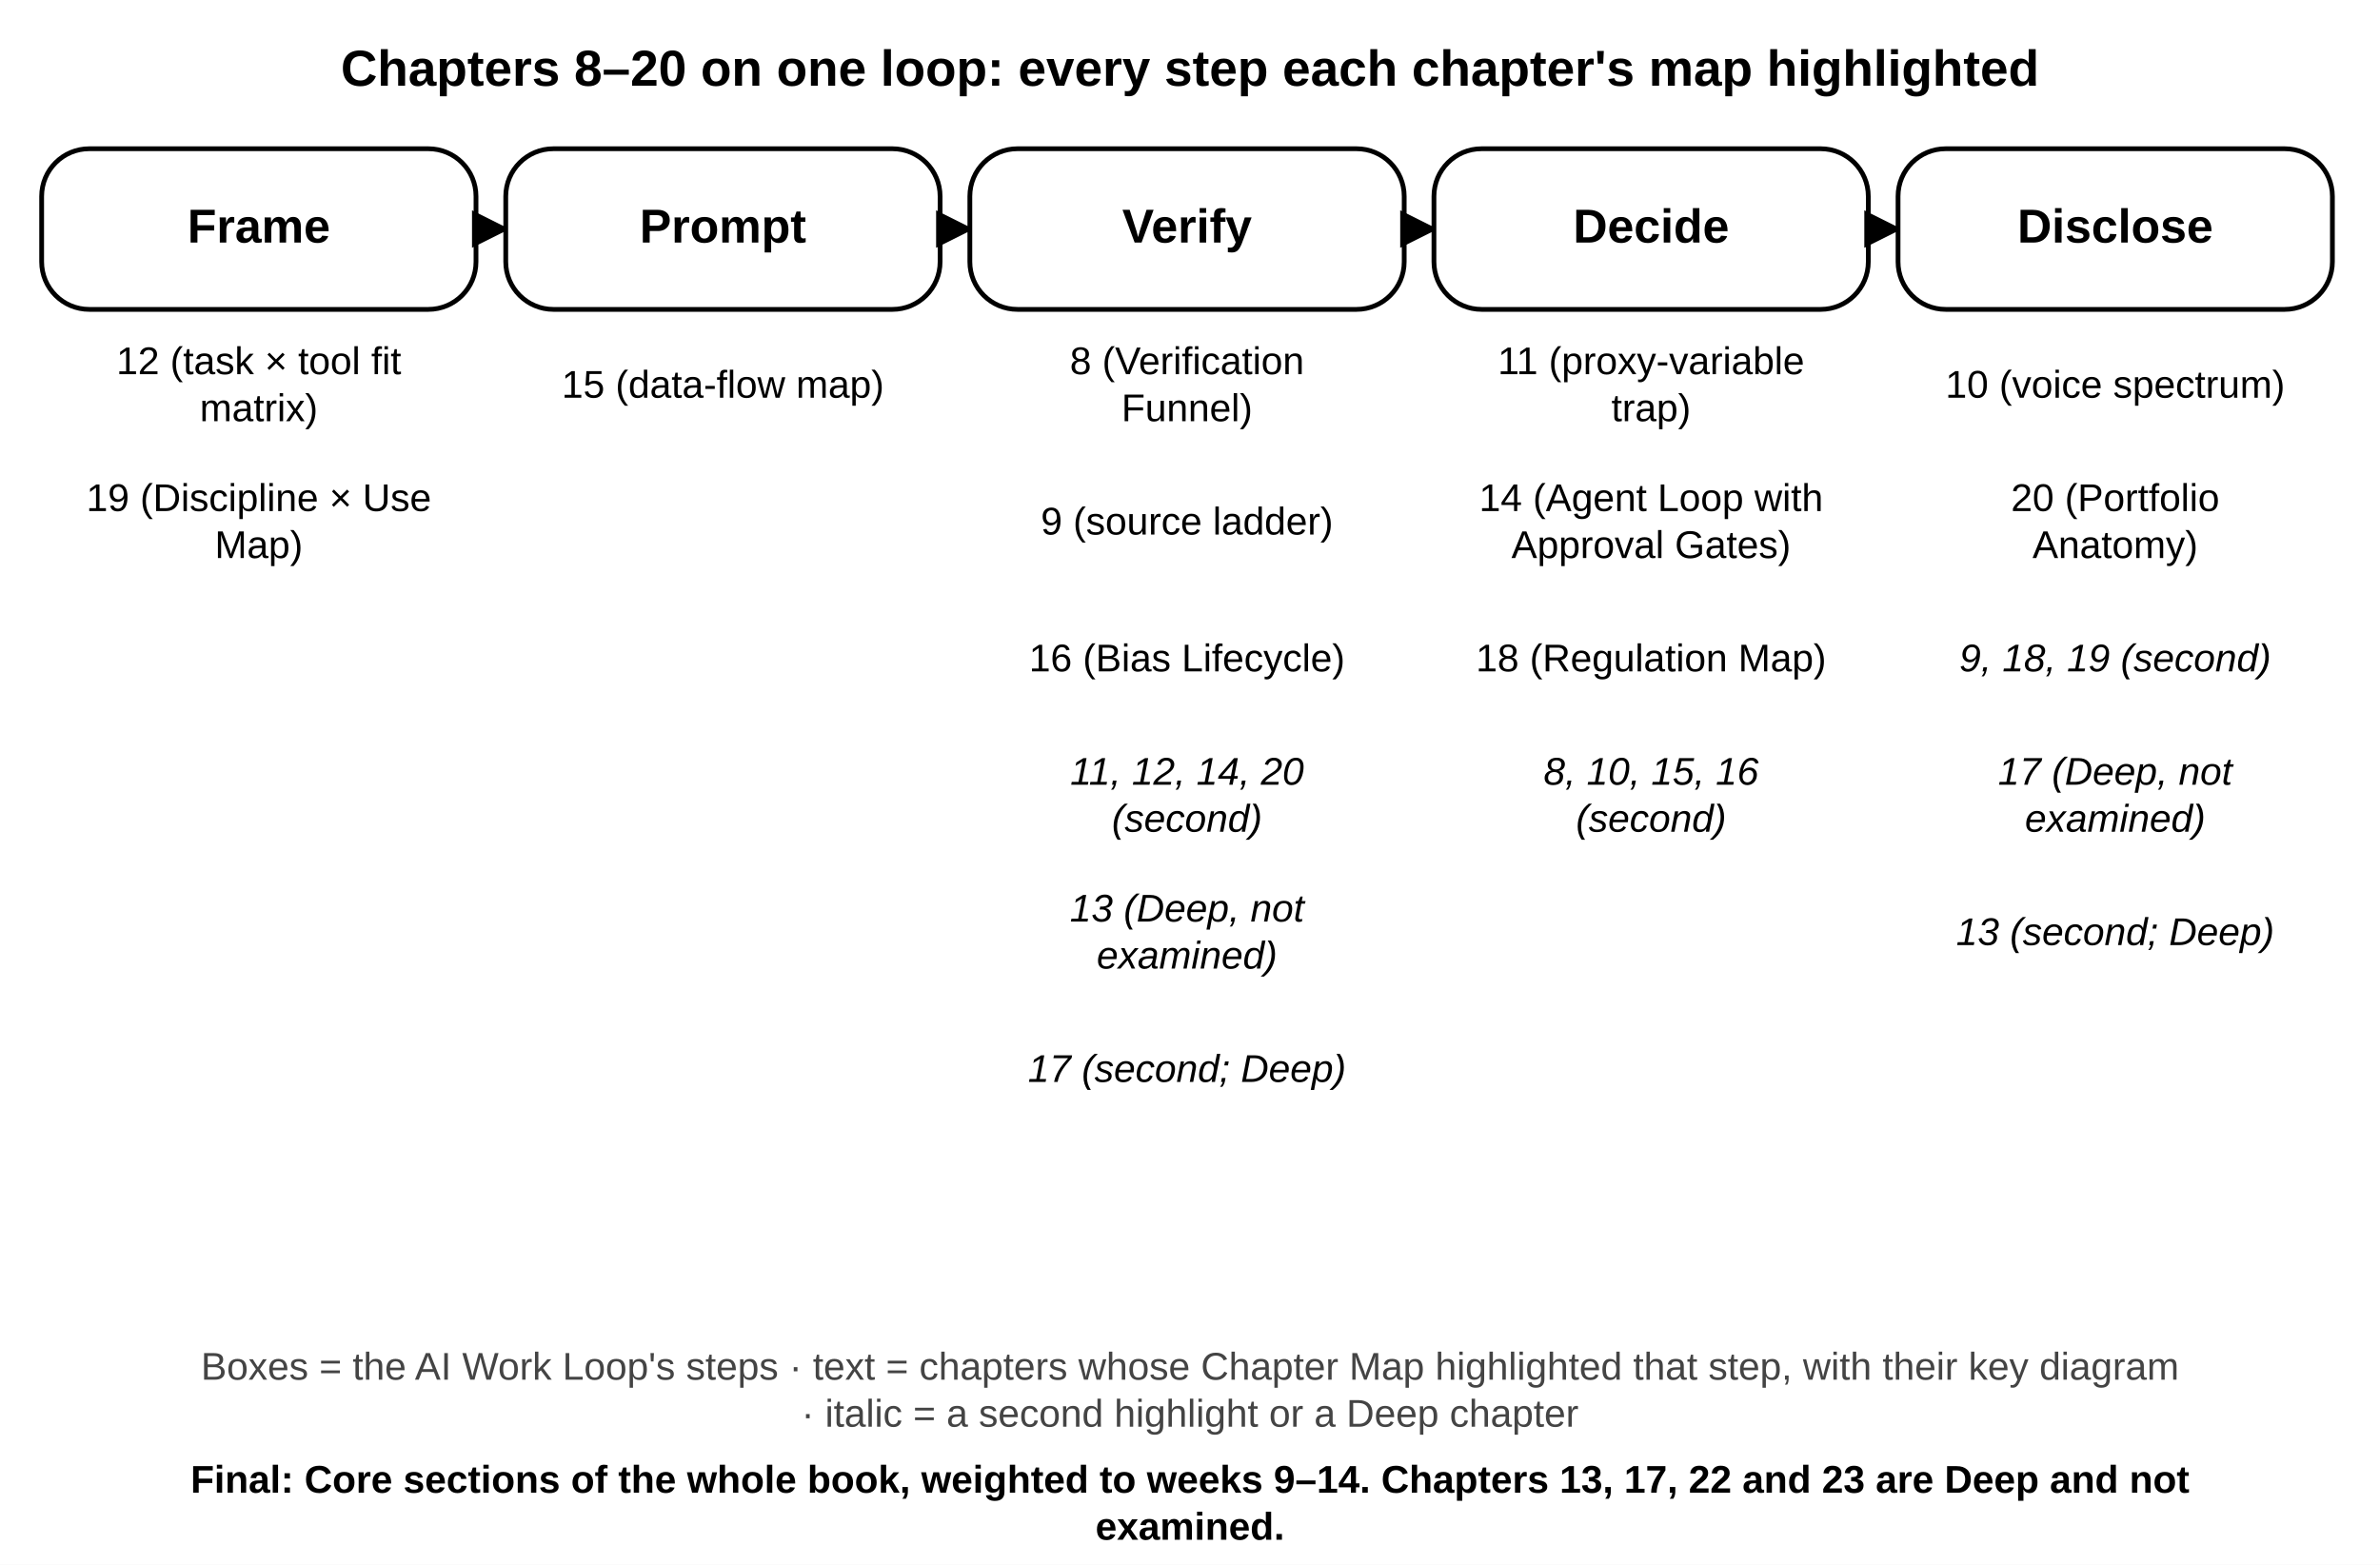
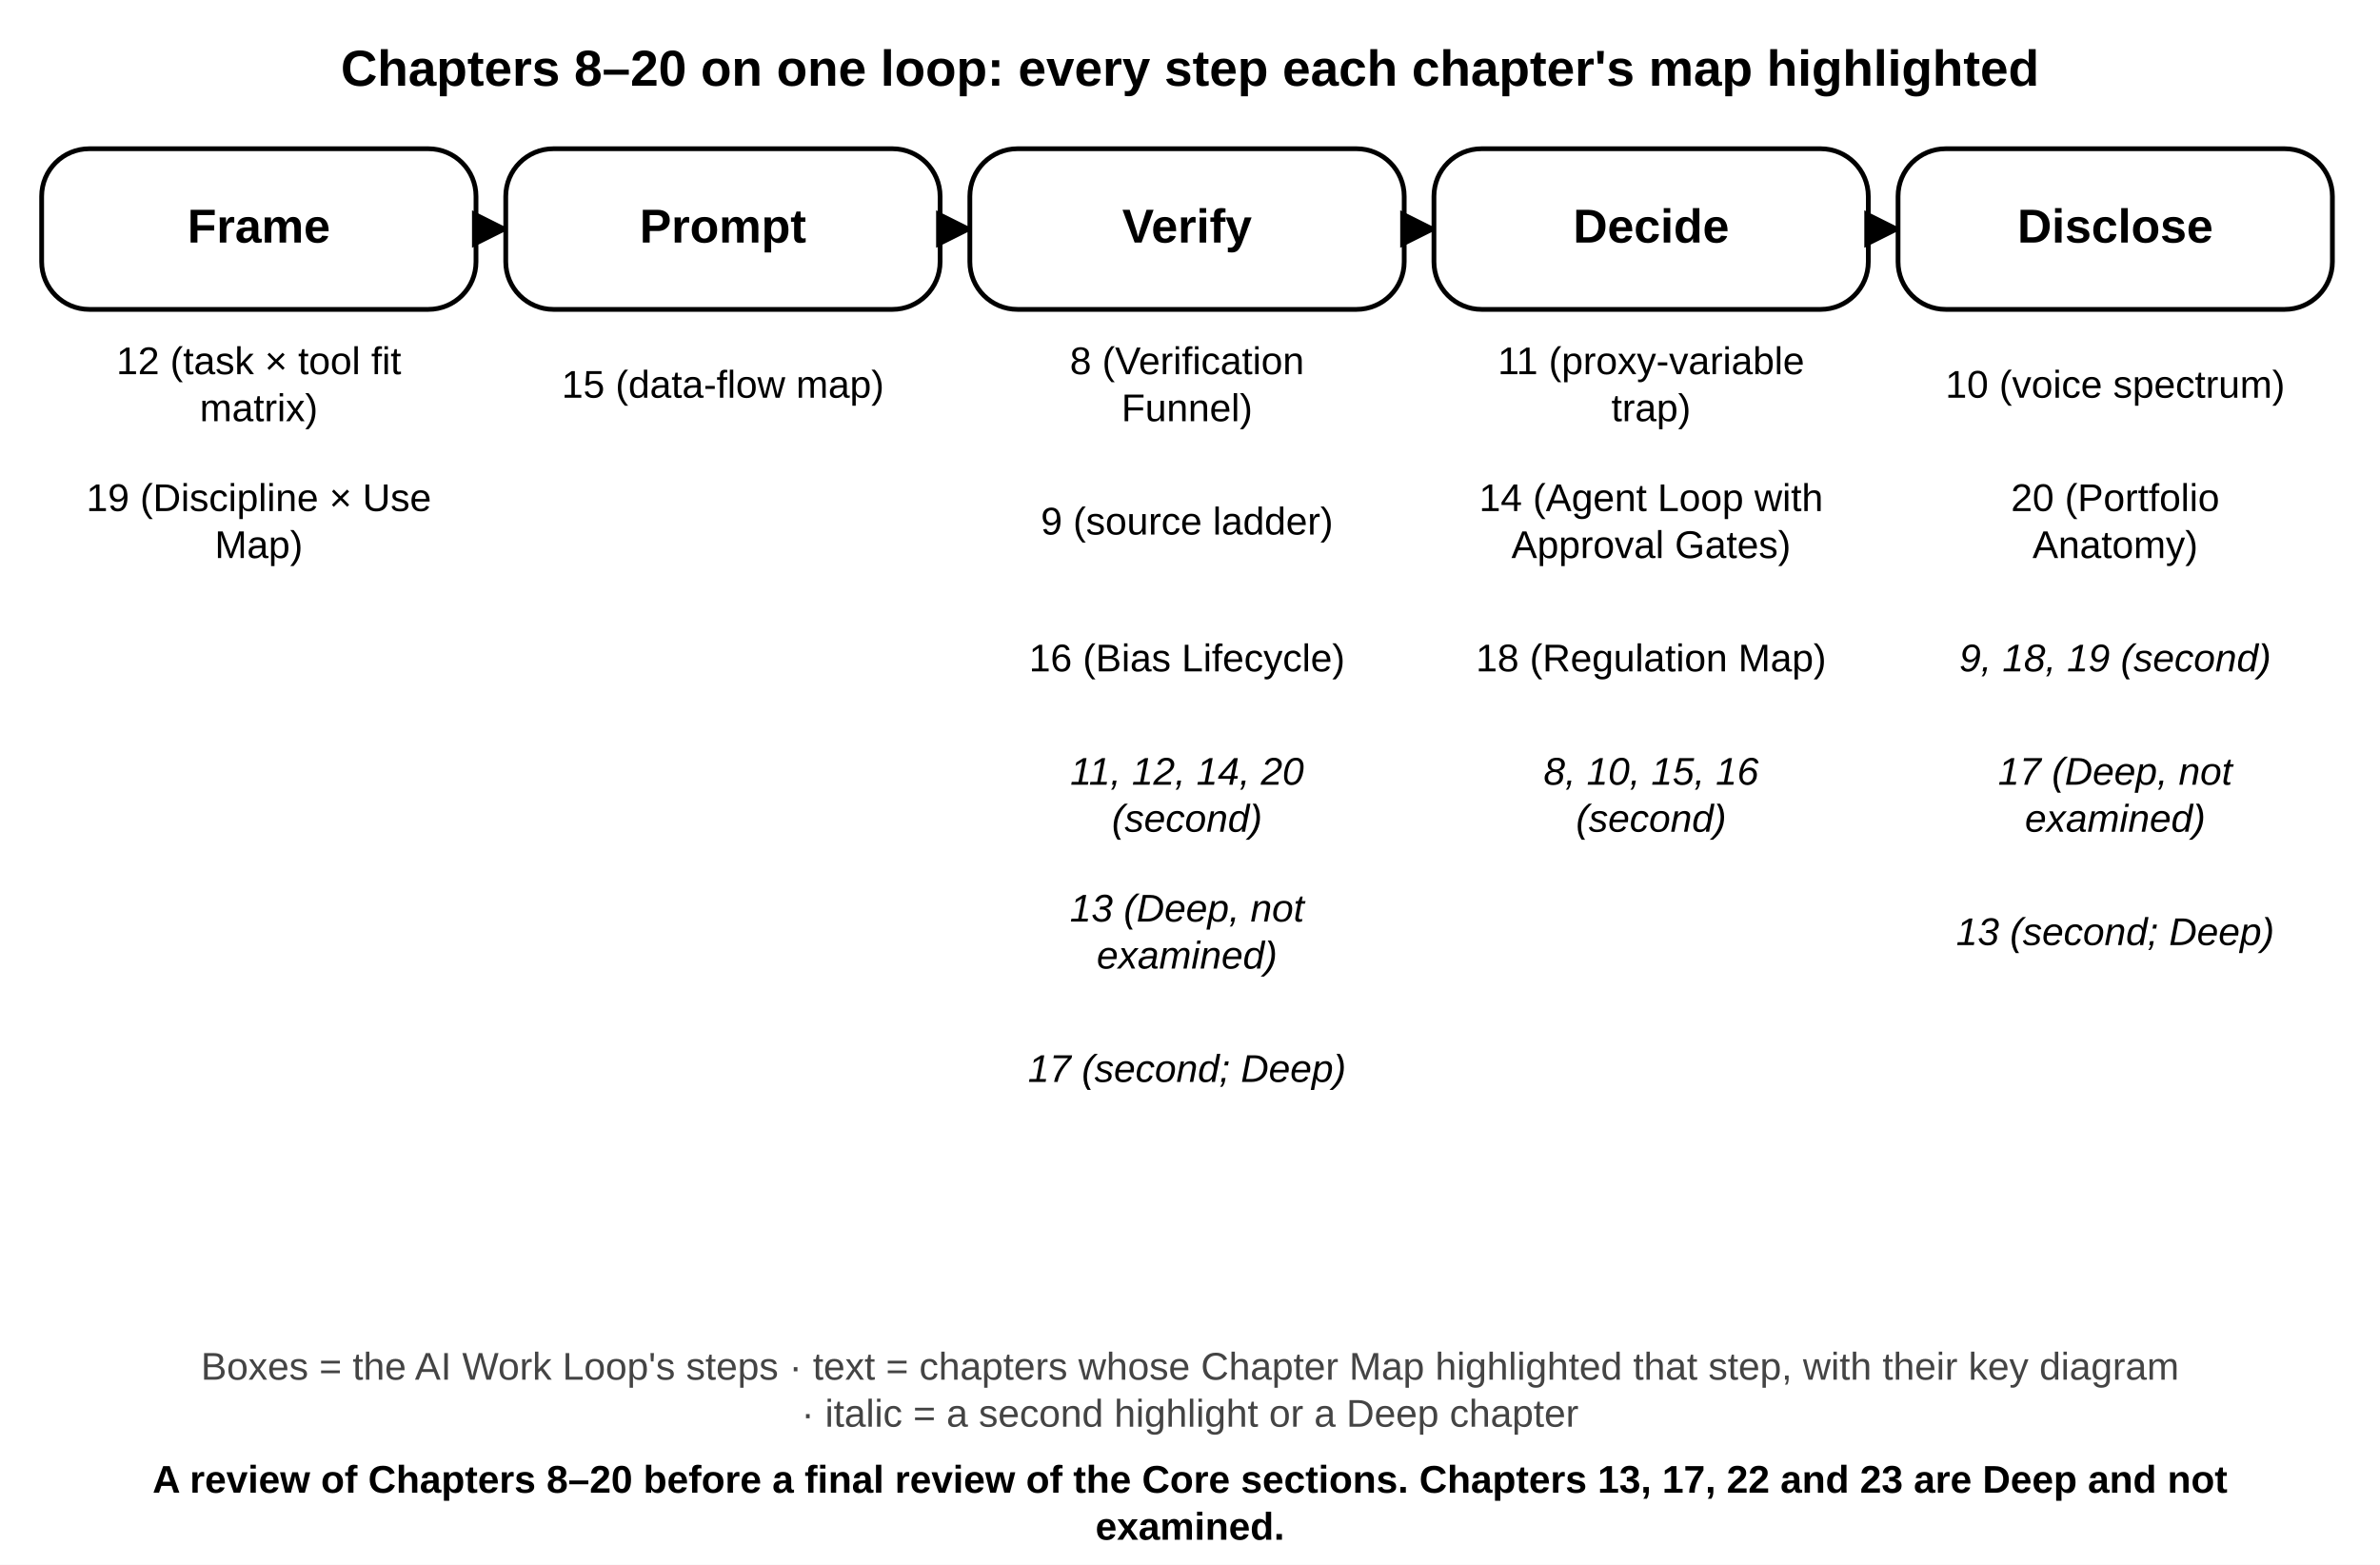
<svg xmlns="http://www.w3.org/2000/svg" viewBox="0 0 800 526" width="800" height="526" role="img" font-family="'Source Sans 3', 'Source Sans Pro', 'Helvetica Neue', Arial, sans-serif">
  <defs>
    <marker id="arrow-gray" viewBox="0 0 10 10" refX="9" refY="5" markerWidth="7" markerHeight="7" orient="auto-start-reverse">
      <path d="M0,0 L10,5 L0,10 z" fill="#000000" />
    </marker>
    <pattern id="hatch" patternUnits="userSpaceOnUse" width="8" height="8" patternTransform="rotate(45)">
      <rect width="8" height="8" fill="#FFFFFF" />
      <line x1="0" y1="0" x2="0" y2="8" stroke="#9A9A9A" stroke-width="1.3" />
    </pattern>
    <pattern id="dots" patternUnits="userSpaceOnUse" width="7" height="7">
      <rect width="7" height="7" fill="#FFFFFF" />
      <circle cx="3.5" cy="3.5" r="1.2" fill="#000" />
    </pattern>
  </defs>
  <rect width="800" height="526" fill="#FFFFFF" />
  <text x="400.0" y="24.0" font-size="17" font-weight="700" text-anchor="middle" dominant-baseline="middle" fill="#000000" style="">Chapters 8–20 on one loop: every step each chapter's map highlighted</text>
  <rect x="14" y="50" width="146" height="54" rx="16" fill="#FFFFFF" stroke="#000000" stroke-width="1.6" />
  <text x="87.0" y="77.0" font-size="16" font-weight="600" text-anchor="middle" dominant-baseline="middle" fill="#000000" style="">Frame</text>
  <path d="M162.0,77.0 L170.0,77.0" fill="none" stroke="#000000" stroke-width="1.8" marker-end="url(#arrow-gray)" />
  <text x="87.0" y="122.1" font-size="13" font-weight="normal" text-anchor="middle" dominant-baseline="middle" fill="#000000" style="">12 (task × tool fit</text>
  <text x="87.0" y="137.9" font-size="13" font-weight="normal" text-anchor="middle" dominant-baseline="middle" fill="#000000" style="">matrix)</text>
  <text x="87.0" y="168.1" font-size="13" font-weight="normal" text-anchor="middle" dominant-baseline="middle" fill="#000000" style="">19 (Discipline × Use</text>
  <text x="87.0" y="183.9" font-size="13" font-weight="normal" text-anchor="middle" dominant-baseline="middle" fill="#000000" style="">Map)</text>
  <rect x="170" y="50" width="146" height="54" rx="16" fill="#FFFFFF" stroke="#000000" stroke-width="1.6" />
  <text x="243.0" y="77.0" font-size="16" font-weight="600" text-anchor="middle" dominant-baseline="middle" fill="#000000" style="">Prompt</text>
  <path d="M318.0,77.0 L326.0,77.0" fill="none" stroke="#000000" stroke-width="1.8" marker-end="url(#arrow-gray)" />
  <text x="243.0" y="130.0" font-size="13" font-weight="normal" text-anchor="middle" dominant-baseline="middle" fill="#000000" style="">15 (data-flow map)</text>
  <rect x="326" y="50" width="146" height="54" rx="16" fill="#FFFFFF" stroke="#000000" stroke-width="1.6" />
  <text x="399.0" y="77.0" font-size="16" font-weight="600" text-anchor="middle" dominant-baseline="middle" fill="#000000" style="">Verify</text>
  <path d="M474.0,77.0 L482.0,77.0" fill="none" stroke="#000000" stroke-width="1.8" marker-end="url(#arrow-gray)" />
  <text x="399.0" y="122.1" font-size="13" font-weight="normal" text-anchor="middle" dominant-baseline="middle" fill="#000000" style="">8 (Verification</text>
  <text x="399.0" y="137.9" font-size="13" font-weight="normal" text-anchor="middle" dominant-baseline="middle" fill="#000000" style="">Funnel)</text>
  <text x="399.0" y="176.0" font-size="13" font-weight="normal" text-anchor="middle" dominant-baseline="middle" fill="#000000" style="">9 (source ladder)</text>
  <text x="399.0" y="222.0" font-size="13" font-weight="normal" text-anchor="middle" dominant-baseline="middle" fill="#000000" style="">16 (Bias Lifecycle)</text>
  <text x="399.0" y="260.1" font-size="13" font-weight="normal" text-anchor="middle" dominant-baseline="middle" fill="#000000" style="font-style:italic;">11, 12, 14, 20</text>
  <text x="399.0" y="275.9" font-size="13" font-weight="normal" text-anchor="middle" dominant-baseline="middle" fill="#000000" style="font-style:italic;">(second)</text>
  <text x="399.0" y="306.1" font-size="13" font-weight="normal" text-anchor="middle" dominant-baseline="middle" fill="#000000" style="font-style:italic;">13 (Deep, not</text>
  <text x="399.0" y="321.9" font-size="13" font-weight="normal" text-anchor="middle" dominant-baseline="middle" fill="#000000" style="font-style:italic;">examined)</text>
  <text x="399.0" y="360.0" font-size="13" font-weight="normal" text-anchor="middle" dominant-baseline="middle" fill="#000000" style="font-style:italic;">17 (second; Deep)</text>
  <rect x="482" y="50" width="146" height="54" rx="16" fill="#FFFFFF" stroke="#000000" stroke-width="1.6" />
  <text x="555.0" y="77.0" font-size="16" font-weight="600" text-anchor="middle" dominant-baseline="middle" fill="#000000" style="">Decide</text>
  <path d="M630.0,77.0 L638.0,77.0" fill="none" stroke="#000000" stroke-width="1.8" marker-end="url(#arrow-gray)" />
  <text x="555.0" y="122.1" font-size="13" font-weight="normal" text-anchor="middle" dominant-baseline="middle" fill="#000000" style="">11 (proxy-variable</text>
  <text x="555.0" y="137.9" font-size="13" font-weight="normal" text-anchor="middle" dominant-baseline="middle" fill="#000000" style="">trap)</text>
  <text x="555.0" y="168.1" font-size="13" font-weight="normal" text-anchor="middle" dominant-baseline="middle" fill="#000000" style="">14 (Agent Loop with</text>
  <text x="555.0" y="183.9" font-size="13" font-weight="normal" text-anchor="middle" dominant-baseline="middle" fill="#000000" style="">Approval Gates)</text>
  <text x="555.0" y="222.0" font-size="13" font-weight="normal" text-anchor="middle" dominant-baseline="middle" fill="#000000" style="">18 (Regulation Map)</text>
  <text x="555.0" y="260.1" font-size="13" font-weight="normal" text-anchor="middle" dominant-baseline="middle" fill="#000000" style="font-style:italic;">8, 10, 15, 16</text>
  <text x="555.0" y="275.9" font-size="13" font-weight="normal" text-anchor="middle" dominant-baseline="middle" fill="#000000" style="font-style:italic;">(second)</text>
  <rect x="638" y="50" width="146" height="54" rx="16" fill="#FFFFFF" stroke="#000000" stroke-width="1.6" />
  <text x="711.0" y="77.0" font-size="16" font-weight="600" text-anchor="middle" dominant-baseline="middle" fill="#000000" style="">Disclose</text>
  <text x="711.0" y="130.0" font-size="13" font-weight="normal" text-anchor="middle" dominant-baseline="middle" fill="#000000" style="">10 (voice spectrum)</text>
  <text x="711.0" y="168.1" font-size="13" font-weight="normal" text-anchor="middle" dominant-baseline="middle" fill="#000000" style="">20 (Portfolio</text>
  <text x="711.0" y="183.9" font-size="13" font-weight="normal" text-anchor="middle" dominant-baseline="middle" fill="#000000" style="">Anatomy)</text>
  <text x="711.0" y="222.0" font-size="13" font-weight="normal" text-anchor="middle" dominant-baseline="middle" fill="#000000" style="font-style:italic;">9, 18, 19 (second)</text>
  <text x="711.0" y="260.1" font-size="13" font-weight="normal" text-anchor="middle" dominant-baseline="middle" fill="#000000" style="font-style:italic;">17 (Deep, not</text>
  <text x="711.0" y="275.9" font-size="13" font-weight="normal" text-anchor="middle" dominant-baseline="middle" fill="#000000" style="font-style:italic;">examined)</text>
  <text x="711.0" y="314.0" font-size="13" font-weight="normal" text-anchor="middle" dominant-baseline="middle" fill="#000000" style="font-style:italic;">13 (second; Deep)</text>
  <text x="400.0" y="460.1" font-size="13" font-weight="normal" text-anchor="middle" dominant-baseline="middle" fill="#444444" style="">Boxes = the AI Work Loop's steps · text = chapters whose Chapter Map highlighted that step, with their key diagram</text>
  <text x="400.0" y="475.9" font-size="13" font-weight="normal" text-anchor="middle" dominant-baseline="middle" fill="#444444" style="">· italic = a second highlight or a Deep chapter</text>
-   <text x="400.0" y="498.1" font-size="13" font-weight="700" text-anchor="middle" dominant-baseline="middle" fill="#000000" style="">Final: Core sections of the whole book, weighted to weeks 9–14. Chapters 13, 17, 22 and 23 are Deep and not</text>
+   <text x="400.0" y="498.1" font-size="13" font-weight="700" text-anchor="middle" dominant-baseline="middle" fill="#000000" style="">A review of Chapters 8–20 before a final review of the Core sections. Chapters 13, 17, 22 and 23 are Deep and not</text>
  <text x="400.0" y="513.9" font-size="13" font-weight="700" text-anchor="middle" dominant-baseline="middle" fill="#000000" style="">examined.</text>
</svg>
